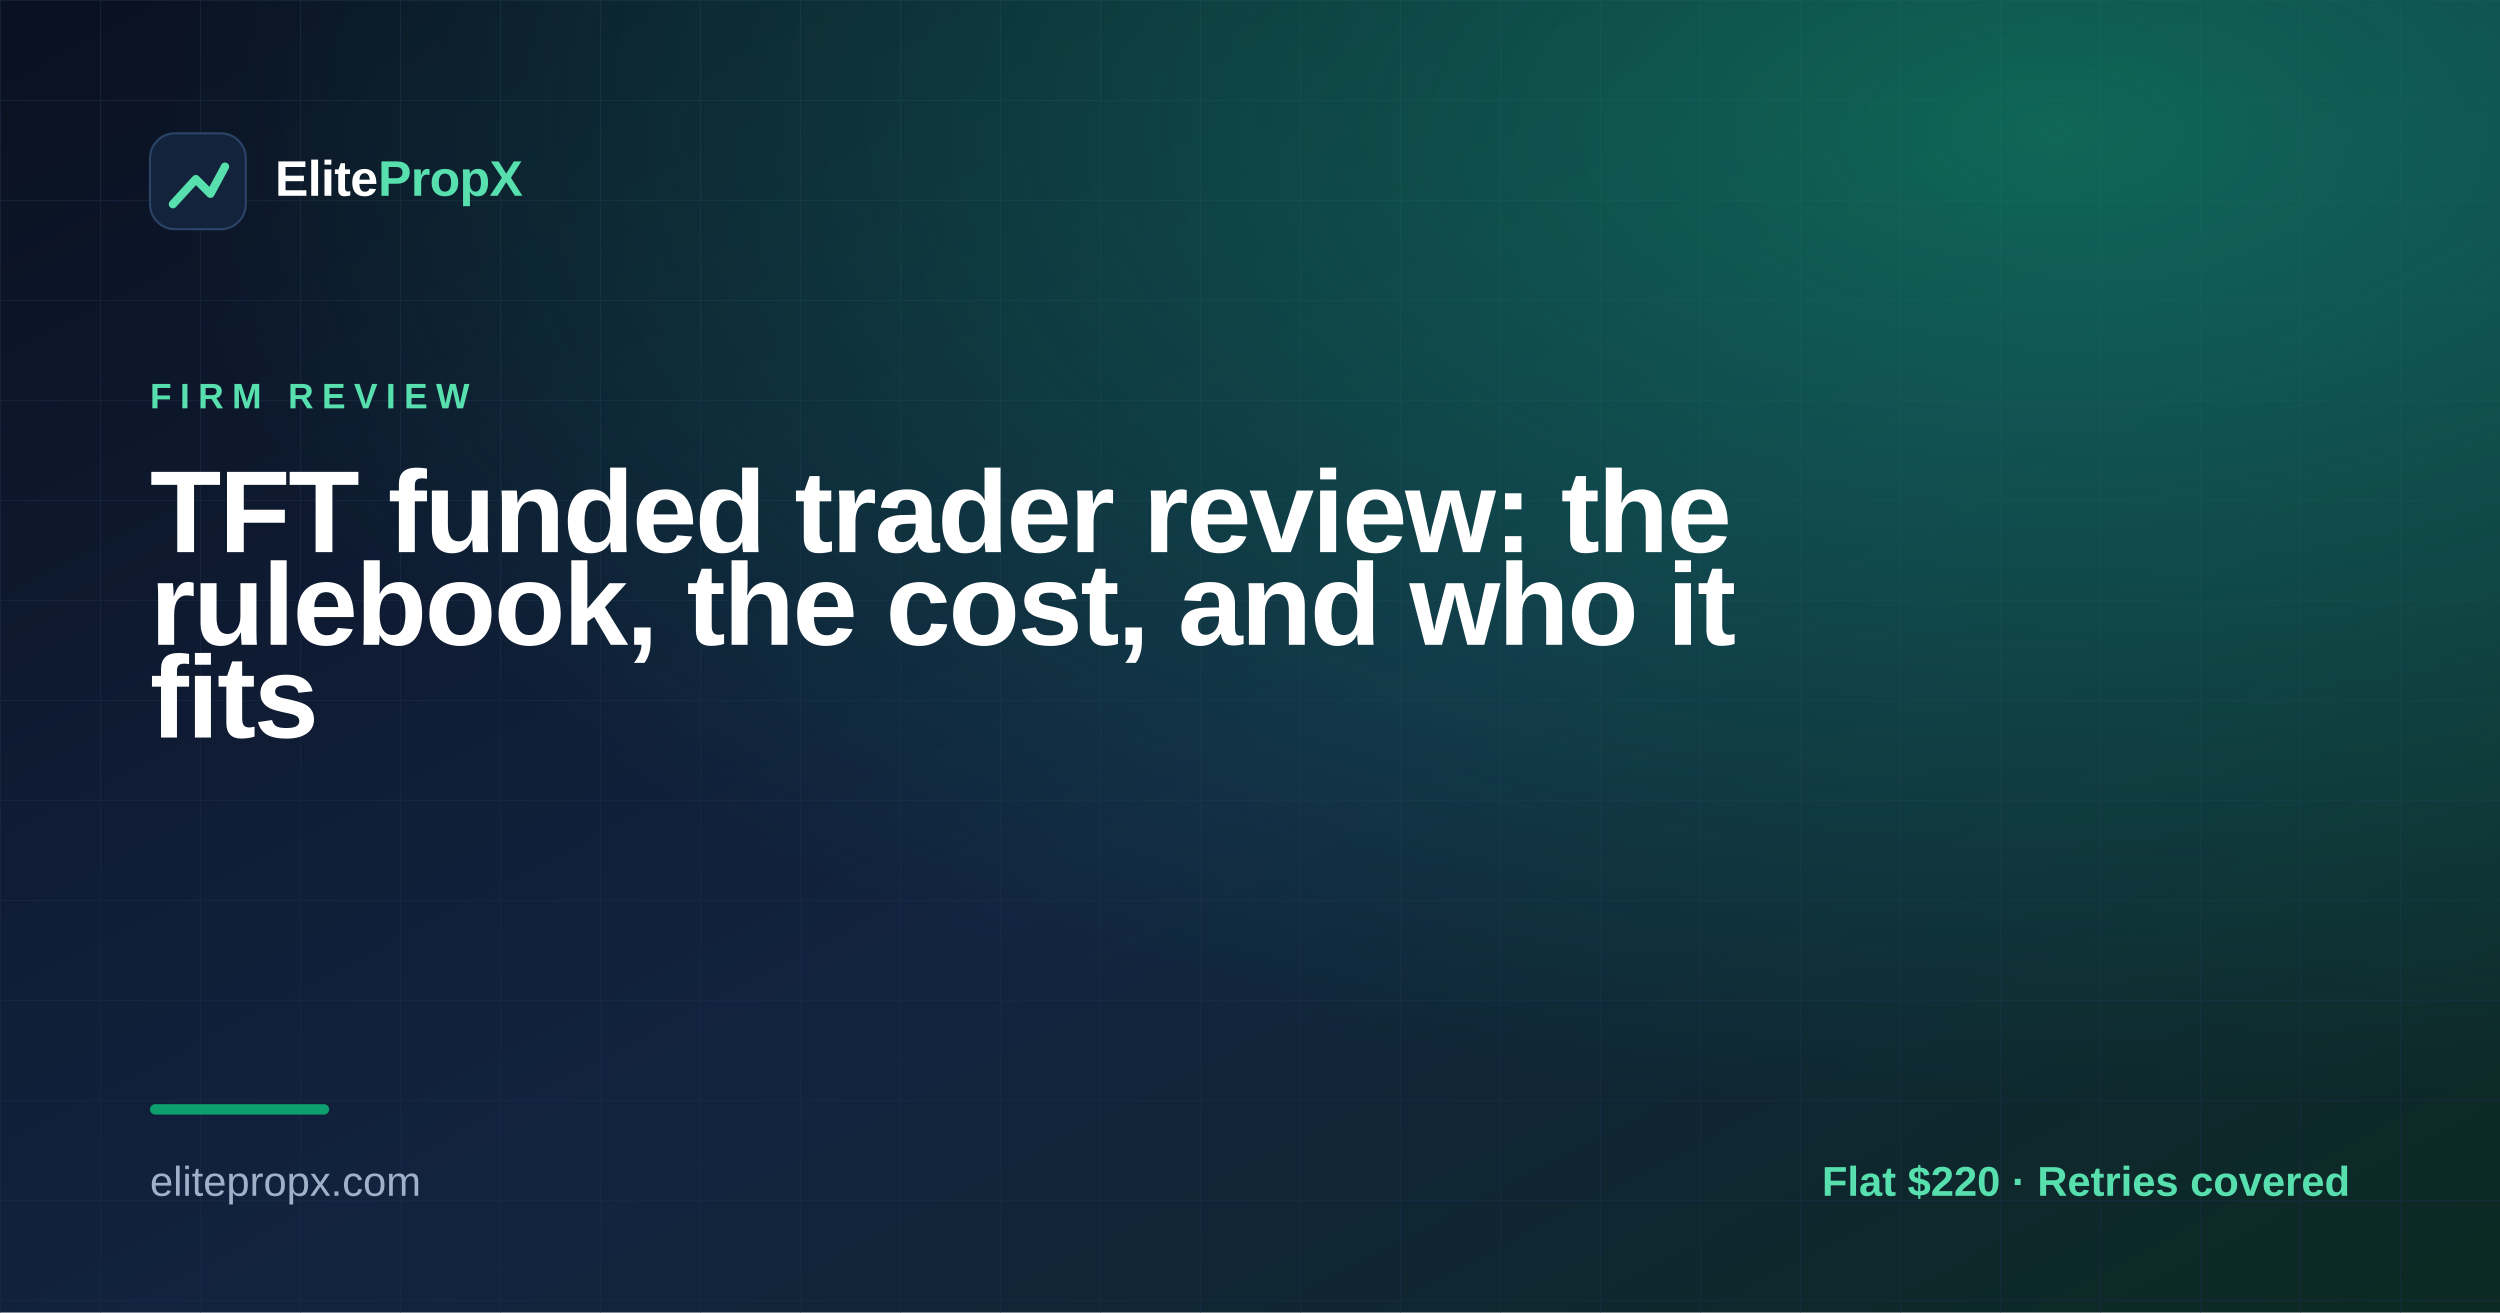
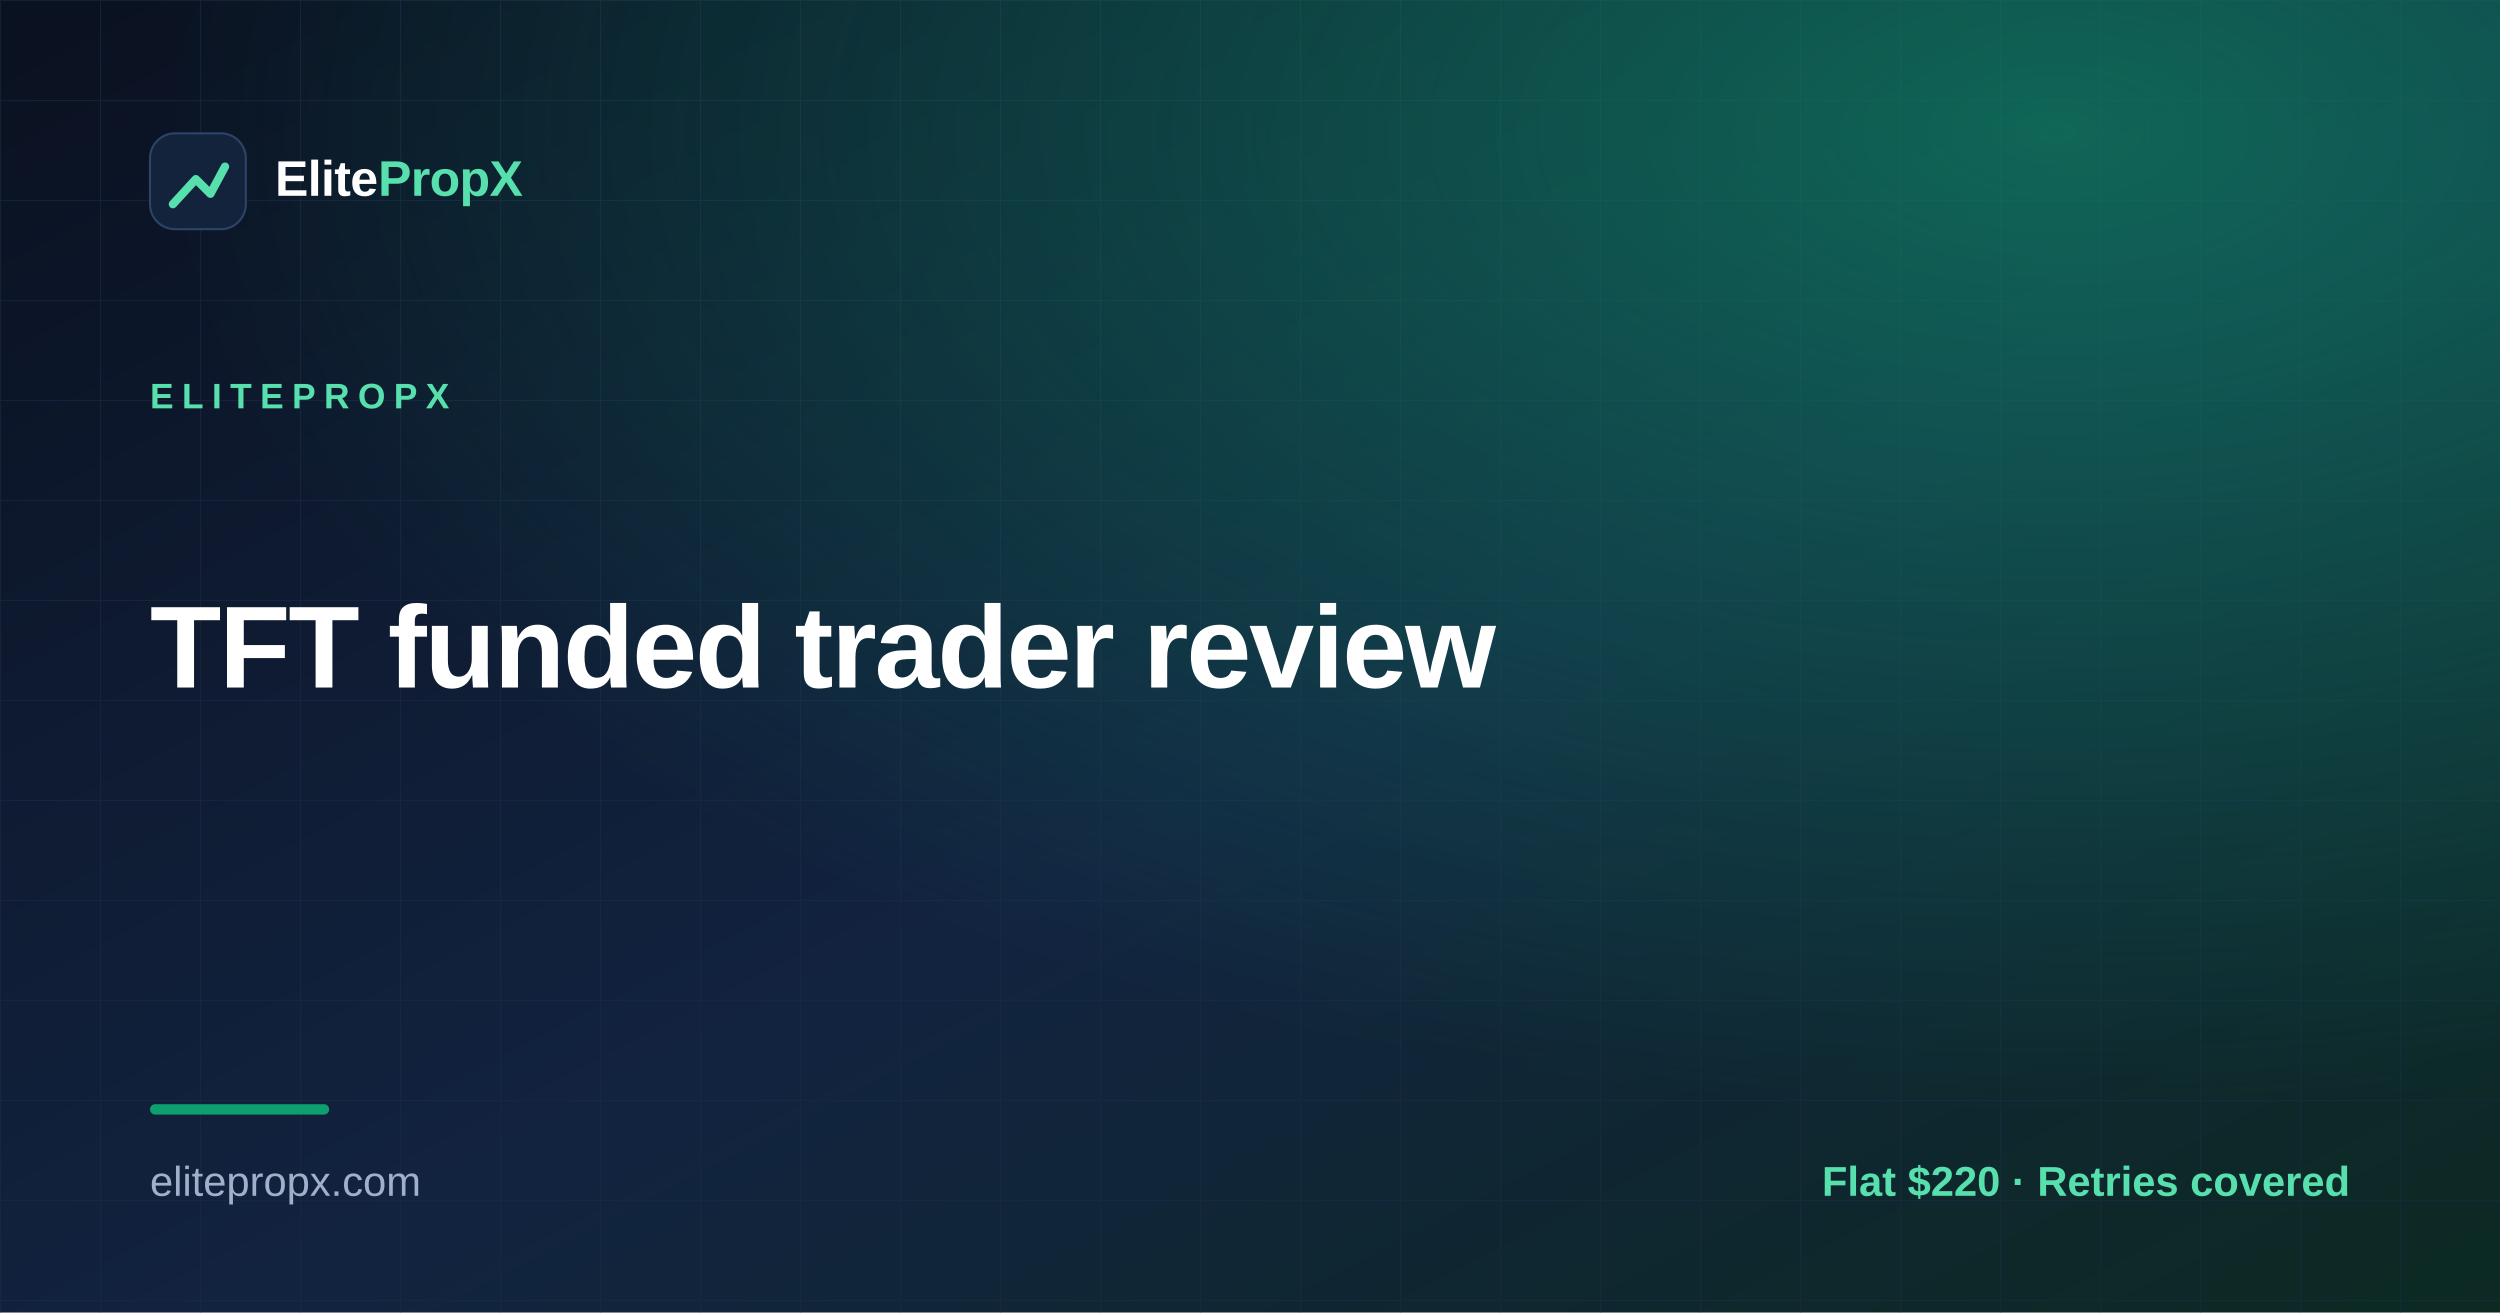
- <svg xmlns="http://www.w3.org/2000/svg" width="1200" height="630" viewBox="0 0 1200 630" role="img" aria-label="TFT funded trader review: the rulebook, the cost, and who it fits" font-family="Arial, Helvetica, 'Segoe UI', sans-serif">
+ <svg xmlns="http://www.w3.org/2000/svg" width="1200" height="630" viewBox="0 0 1200 630" role="img" aria-label="TFT funded trader review" font-family="Arial, Helvetica, 'Segoe UI', sans-serif">
  <defs>
    <linearGradient id="bg" x1="0" y1="0" x2="1" y2="1">
      <stop offset="0" stop-color="#0a1120" />
      <stop offset="0.55" stop-color="#122340" />
      <stop offset="1" stop-color="#0c2a22" />
    </linearGradient>
    <radialGradient id="glow" cx="0.82" cy="0.1" r="0.75">
      <stop offset="0" stop-color="#0e9f6e" stop-opacity="0.55" />
      <stop offset="1" stop-color="#0e9f6e" stop-opacity="0" />
    </radialGradient>
    <pattern id="ogg" width="48" height="48" patternUnits="userSpaceOnUse">
      <path d="M 48 0 L 0 0 0 48" fill="none" stroke="#1b2c47" stroke-width="1" />
    </pattern>
  </defs>
  <rect width="1200" height="630" fill="url(#bg)" />
  <rect width="1200" height="630" fill="url(#ogg)" opacity="0.55" />
  <rect width="1200" height="630" fill="url(#glow)" />
  <g transform="translate(72,64)">
    <rect width="46" height="46" rx="12" fill="#13233c" stroke="#2b4467" />
    <path d="M11 34 L22 22 L29 29 L36 16" fill="none" stroke="#57e0ae" stroke-width="4" stroke-linecap="round" stroke-linejoin="round" />
  </g>
  <text x="132" y="94" font-family="Arial, Helvetica, 'Segoe UI', sans-serif" font-size="24" font-weight="800" fill="#ffffff" letter-spacing="-0.3">Elite<tspan fill="#57e0ae">PropX</tspan>
  </text>
-   <text x="72" y="196" font-family="Arial, Helvetica, 'Segoe UI', sans-serif" font-size="17" font-weight="800" fill="#57e0ae" letter-spacing="4">FIRM REVIEW</text>
-   <text x="72" y="265.04" font-family="Arial, Helvetica, 'Segoe UI', sans-serif" font-size="56" font-weight="800" fill="#ffffff" letter-spacing="-1">TFT funded trader review: the</text>
-   <text x="72" y="309.52" font-family="Arial, Helvetica, 'Segoe UI', sans-serif" font-size="56" font-weight="800" fill="#ffffff" letter-spacing="-1">rulebook, the cost, and who it</text>
-   <text x="72" y="354" font-family="Arial, Helvetica, 'Segoe UI', sans-serif" font-size="56" font-weight="800" fill="#ffffff" letter-spacing="-1">fits</text>
+   <text x="72" y="196" font-family="Arial, Helvetica, 'Segoe UI', sans-serif" font-size="17" font-weight="800" fill="#57e0ae" letter-spacing="4">ELITEPROPX</text>
+   <text x="72" y="330" font-family="Arial, Helvetica, 'Segoe UI', sans-serif" font-size="56" font-weight="800" fill="#ffffff" letter-spacing="-1">TFT funded trader review</text>
  <rect x="72" y="530" width="86" height="5" rx="2.5" fill="#0e9f6e" />
  <text x="72" y="574" font-family="Arial, Helvetica, 'Segoe UI', sans-serif" font-size="20" fill="#9fb0c9">elitepropx.com</text>
  <text x="1128" y="574" font-family="Arial, Helvetica, 'Segoe UI', sans-serif" font-size="20" font-weight="700" fill="#57e0ae" text-anchor="end">Flat $220 · Retries covered</text>
</svg>
